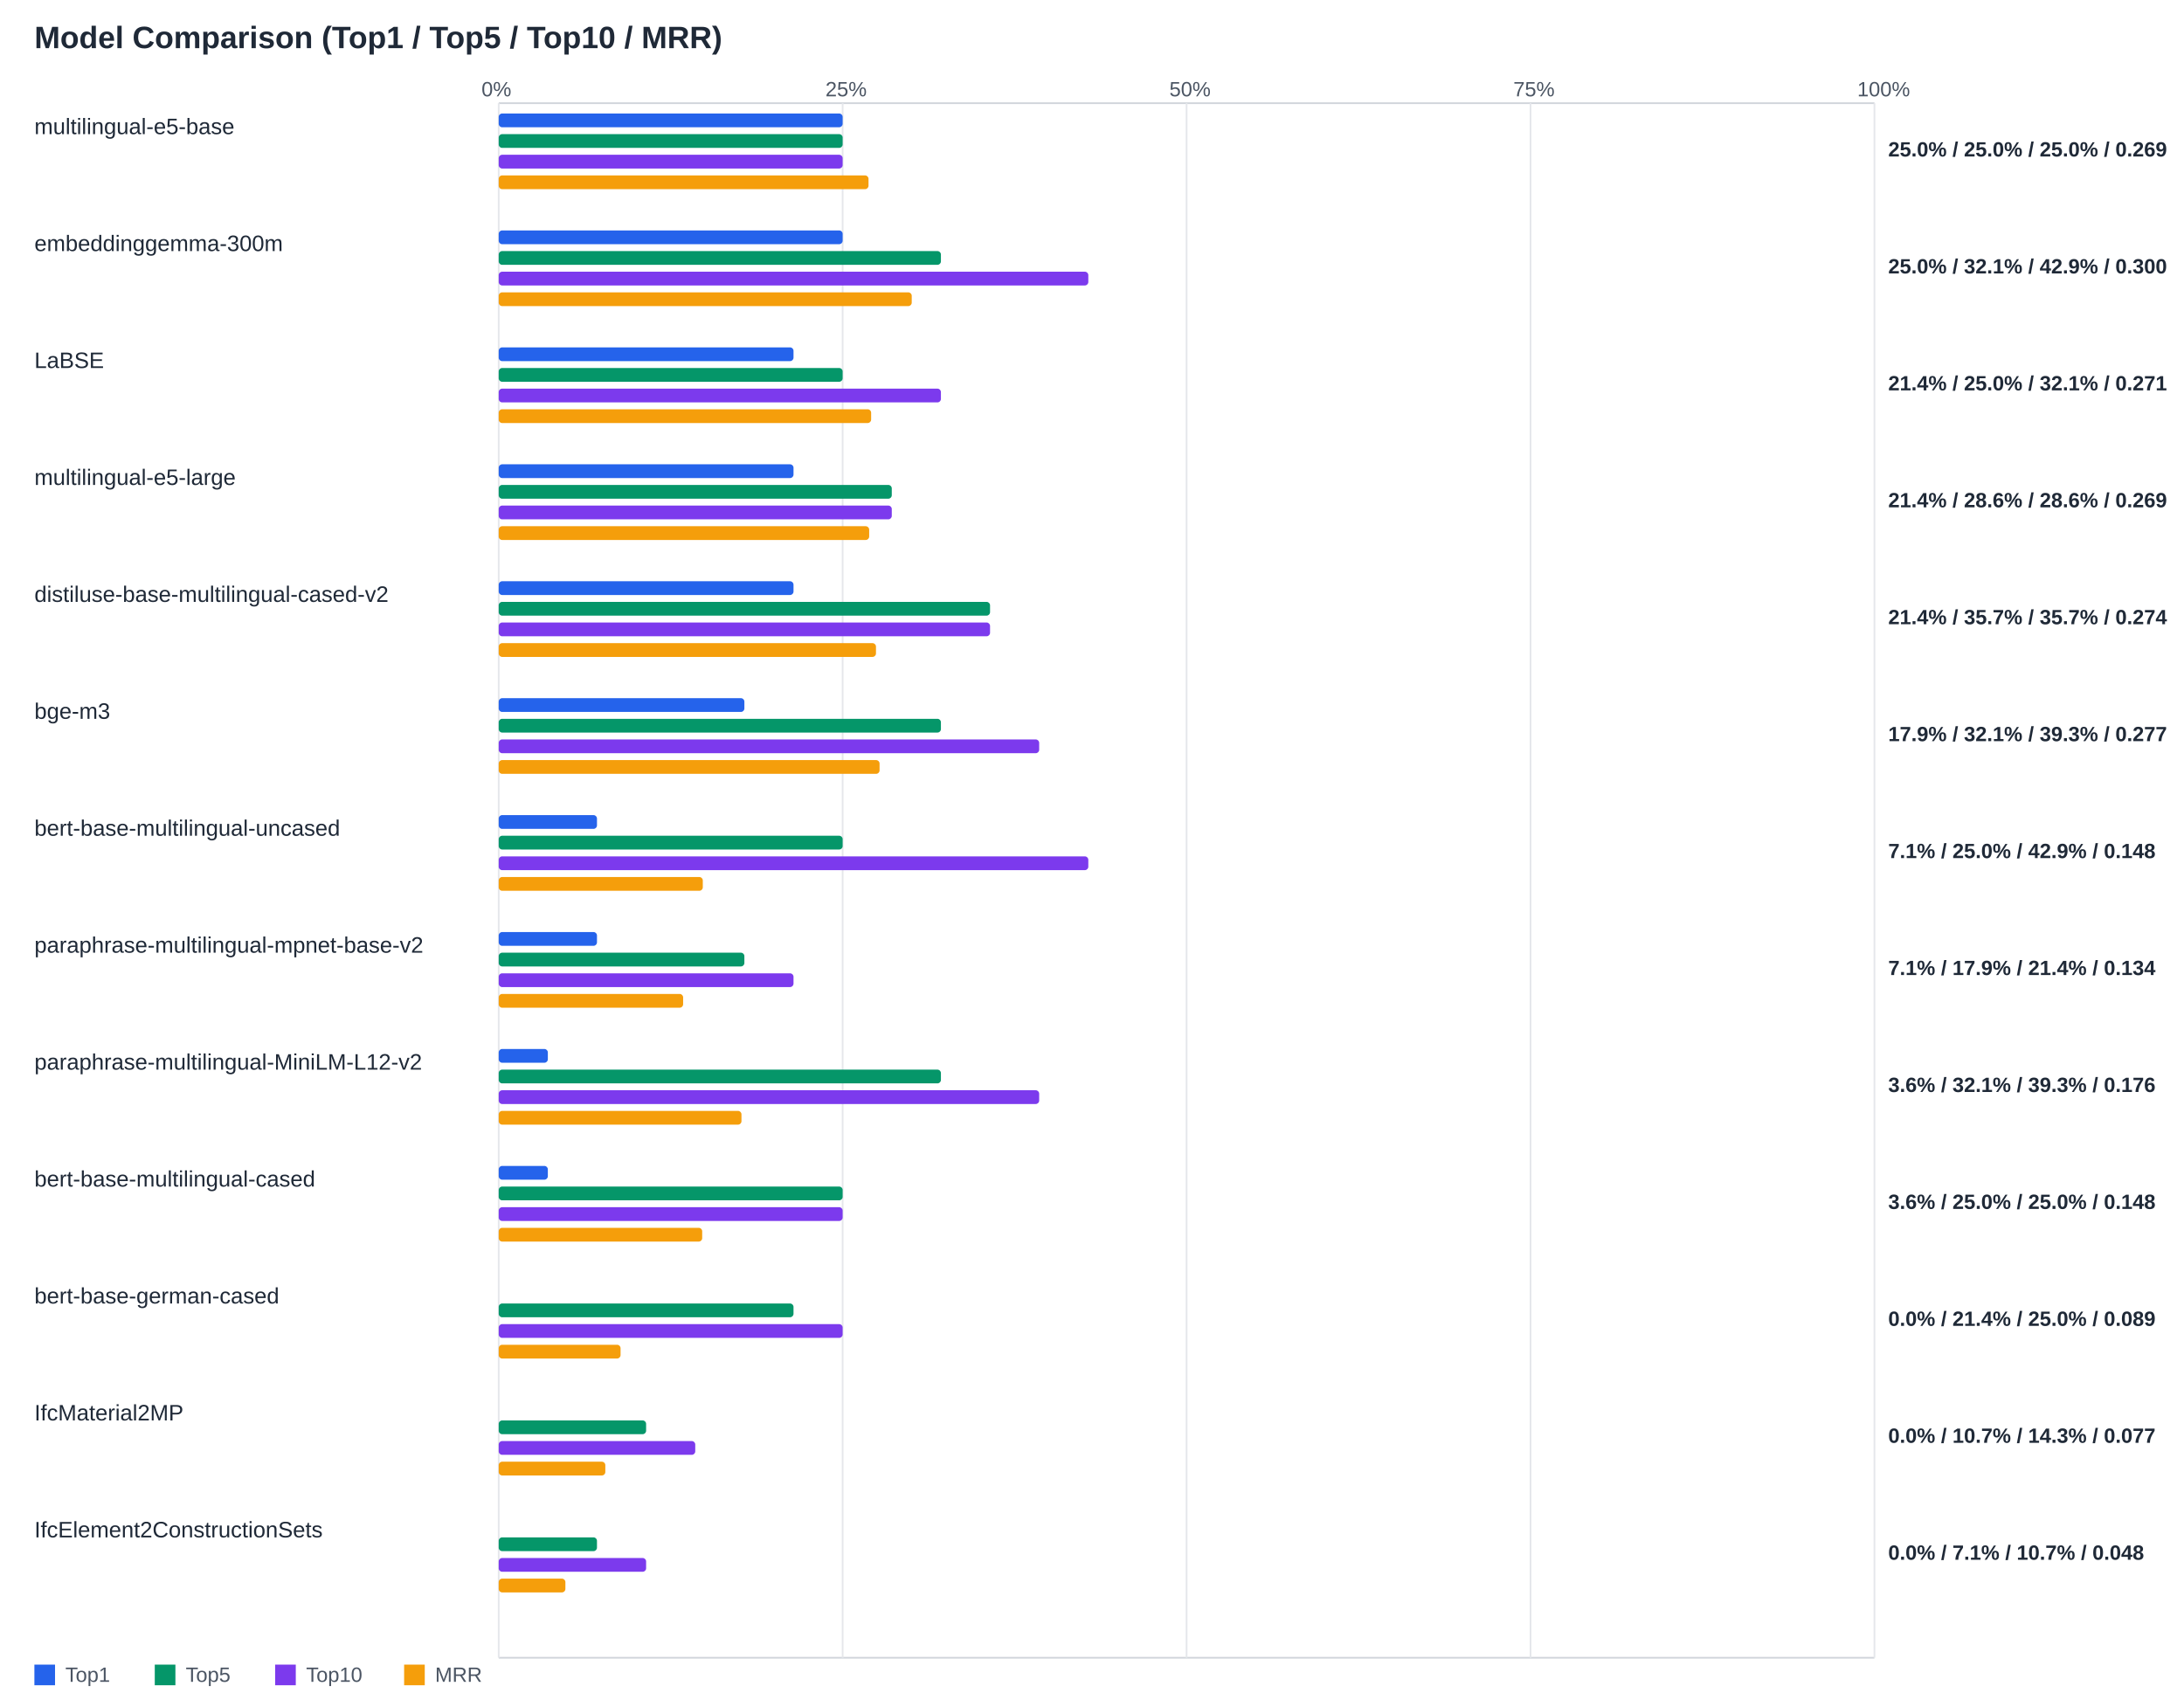
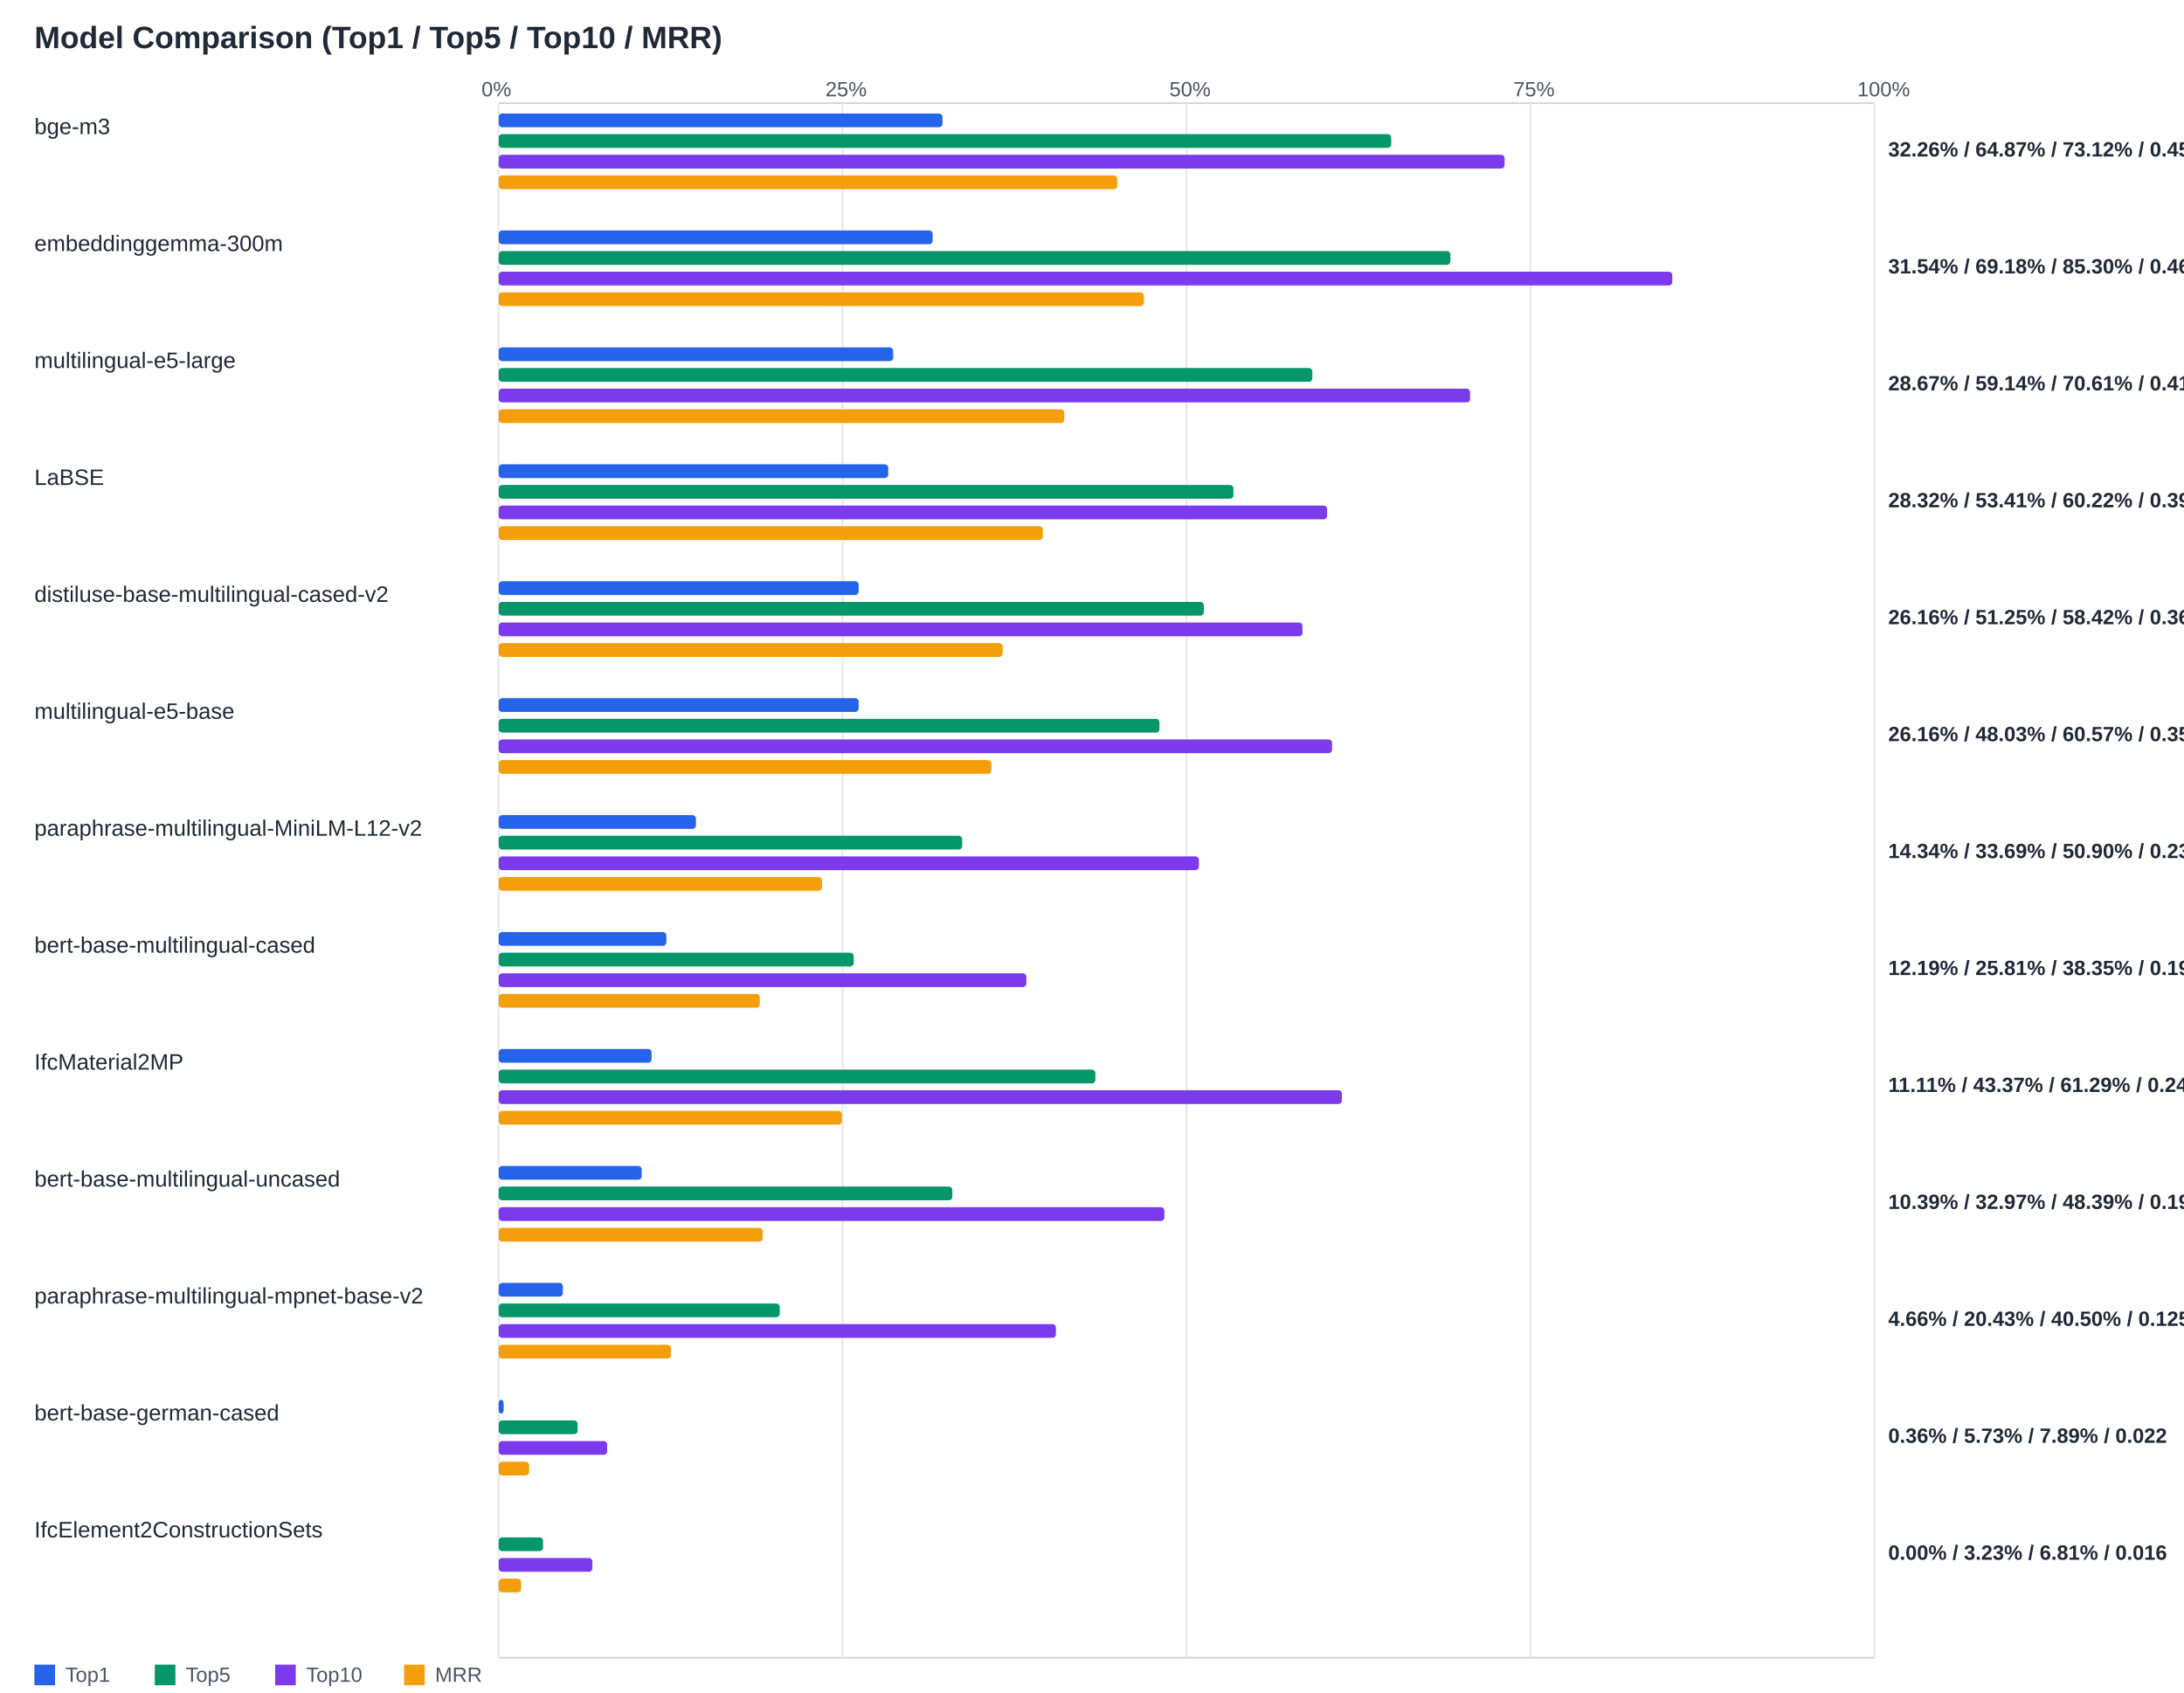
<svg xmlns="http://www.w3.org/2000/svg" width="1270" height="984" viewBox="0 0 1270 984">
  <style>text { font-family: Arial, sans-serif; fill: #1f2937; } .label { font-size: 13px; } .title { font-size: 18px; font-weight: bold; } .axis { font-size: 12px; fill: #4b5563; } .value { font-size: 12px; font-weight: bold; }</style>
  <text x="20" y="28" class="title">Model Comparison (Top1 / Top5 / Top10 / MRR)</text>
  <line x1="290" y1="60" x2="1090" y2="60" stroke="#d1d5db" stroke-width="1" />
  <line x1="290" y1="964" x2="1090" y2="964" stroke="#d1d5db" stroke-width="1" />
  <line x1="290.0" y1="60" x2="290.0" y2="964" stroke="#e5e7eb" stroke-width="1" />
  <text x="280.0" y="56" class="axis">0%</text>
  <line x1="490.0" y1="60" x2="490.0" y2="964" stroke="#e5e7eb" stroke-width="1" />
  <text x="480.0" y="56" class="axis">25%</text>
  <line x1="690.0" y1="60" x2="690.0" y2="964" stroke="#e5e7eb" stroke-width="1" />
  <text x="680.0" y="56" class="axis">50%</text>
  <line x1="890.0" y1="60" x2="890.0" y2="964" stroke="#e5e7eb" stroke-width="1" />
  <text x="880.0" y="56" class="axis">75%</text>
  <line x1="1090.0" y1="60" x2="1090.0" y2="964" stroke="#e5e7eb" stroke-width="1" />
  <text x="1080.0" y="56" class="axis">100%</text>
  <rect x="20" y="968" width="12" height="12" fill="#2563eb" />
  <text x="38" y="978" class="axis">Top1</text>
  <rect x="90" y="968" width="12" height="12" fill="#059669" />
  <text x="108" y="978" class="axis">Top5</text>
  <rect x="160" y="968" width="12" height="12" fill="#7c3aed" />
  <text x="178" y="978" class="axis">Top10</text>
  <rect x="235" y="968" width="12" height="12" fill="#f59e0b" />
  <text x="253" y="978" class="axis">MRR</text>
-   <text x="20" y="78" class="label">multilingual-e5-base</text>
-   <rect x="290" y="66" width="200.0" height="8" fill="#2563eb" rx="2" />
-   <rect x="290" y="78" width="200.0" height="8" fill="#059669" rx="2" />
-   <rect x="290" y="90" width="200.0" height="8" fill="#7c3aed" rx="2" />
-   <rect x="290" y="102" width="215.043" height="8" fill="#f59e0b" rx="2" />
-   <text x="1098" y="91" class="value">25.0% / 25.0% / 25.0% / 0.269</text>
+   <text x="20" y="78" class="label">bge-m3</text>
+   <rect x="290" y="66" width="258.065" height="8" fill="#2563eb" rx="2" />
+   <rect x="290" y="78" width="518.997" height="8" fill="#059669" rx="2" />
+   <rect x="290" y="90" width="584.946" height="8" fill="#7c3aed" rx="2" />
+   <rect x="290" y="102" width="359.682" height="8" fill="#f59e0b" rx="2" />
+   <text x="1098" y="91" class="value">32.26% / 64.87% / 73.12% / 0.450</text>
  <text x="20" y="146" class="label">embeddinggemma-300m</text>
-   <rect x="290" y="134" width="200.0" height="8" fill="#2563eb" rx="2" />
-   <rect x="290" y="146" width="257.143" height="8" fill="#059669" rx="2" />
-   <rect x="290" y="158" width="342.857" height="8" fill="#7c3aed" rx="2" />
-   <rect x="290" y="170" width="240.172" height="8" fill="#f59e0b" rx="2" />
-   <text x="1098" y="159" class="value">25.0% / 32.1% / 42.9% / 0.300</text>
-   <text x="20" y="214" class="label">LaBSE</text>
-   <rect x="290" y="202" width="171.429" height="8" fill="#2563eb" rx="2" />
-   <rect x="290" y="214" width="200.0" height="8" fill="#059669" rx="2" />
-   <rect x="290" y="226" width="257.143" height="8" fill="#7c3aed" rx="2" />
-   <rect x="290" y="238" width="216.565" height="8" fill="#f59e0b" rx="2" />
-   <text x="1098" y="227" class="value">21.4% / 25.0% / 32.1% / 0.271</text>
-   <text x="20" y="282" class="label">multilingual-e5-large</text>
-   <rect x="290" y="270" width="171.429" height="8" fill="#2563eb" rx="2" />
-   <rect x="290" y="282" width="228.571" height="8" fill="#059669" rx="2" />
-   <rect x="290" y="294" width="228.571" height="8" fill="#7c3aed" rx="2" />
-   <rect x="290" y="306" width="215.429" height="8" fill="#f59e0b" rx="2" />
-   <text x="1098" y="295" class="value">21.4% / 28.6% / 28.6% / 0.269</text>
+   <rect x="290" y="134" width="252.33" height="8" fill="#2563eb" rx="2" />
+   <rect x="290" y="146" width="553.405" height="8" fill="#059669" rx="2" />
+   <rect x="290" y="158" width="682.438" height="8" fill="#7c3aed" rx="2" />
+   <rect x="290" y="170" width="375.164" height="8" fill="#f59e0b" rx="2" />
+   <text x="1098" y="159" class="value">31.54% / 69.18% / 85.30% / 0.469</text>
+   <text x="20" y="214" class="label">multilingual-e5-large</text>
+   <rect x="290" y="202" width="229.39" height="8" fill="#2563eb" rx="2" />
+   <rect x="290" y="214" width="473.118" height="8" fill="#059669" rx="2" />
+   <rect x="290" y="226" width="564.874" height="8" fill="#7c3aed" rx="2" />
+   <rect x="290" y="238" width="328.912" height="8" fill="#f59e0b" rx="2" />
+   <text x="1098" y="227" class="value">28.67% / 59.14% / 70.61% / 0.411</text>
+   <text x="20" y="282" class="label">LaBSE</text>
+   <rect x="290" y="270" width="226.523" height="8" fill="#2563eb" rx="2" />
+   <rect x="290" y="282" width="427.24" height="8" fill="#059669" rx="2" />
+   <rect x="290" y="294" width="481.721" height="8" fill="#7c3aed" rx="2" />
+   <rect x="290" y="306" width="316.428" height="8" fill="#f59e0b" rx="2" />
+   <text x="1098" y="295" class="value">28.32% / 53.41% / 60.22% / 0.396</text>
  <text x="20" y="350" class="label">distiluse-base-multilingual-cased-v2</text>
-   <rect x="290" y="338" width="171.429" height="8" fill="#2563eb" rx="2" />
-   <rect x="290" y="350" width="285.714" height="8" fill="#059669" rx="2" />
-   <rect x="290" y="362" width="285.714" height="8" fill="#7c3aed" rx="2" />
-   <rect x="290" y="374" width="219.385" height="8" fill="#f59e0b" rx="2" />
-   <text x="1098" y="363" class="value">21.4% / 35.7% / 35.7% / 0.274</text>
-   <text x="20" y="418" class="label">bge-m3</text>
-   <rect x="290" y="406" width="142.857" height="8" fill="#2563eb" rx="2" />
-   <rect x="290" y="418" width="257.143" height="8" fill="#059669" rx="2" />
-   <rect x="290" y="430" width="314.286" height="8" fill="#7c3aed" rx="2" />
-   <rect x="290" y="442" width="221.47" height="8" fill="#f59e0b" rx="2" />
-   <text x="1098" y="431" class="value">17.9% / 32.1% / 39.3% / 0.277</text>
-   <text x="20" y="486" class="label">bert-base-multilingual-uncased</text>
-   <rect x="290" y="474" width="57.143" height="8" fill="#2563eb" rx="2" />
-   <rect x="290" y="486" width="200.0" height="8" fill="#059669" rx="2" />
-   <rect x="290" y="498" width="342.857" height="8" fill="#7c3aed" rx="2" />
-   <rect x="290" y="510" width="118.677" height="8" fill="#f59e0b" rx="2" />
-   <text x="1098" y="499" class="value">7.1% / 25.0% / 42.9% / 0.148</text>
-   <text x="20" y="554" class="label">paraphrase-multilingual-mpnet-base-v2</text>
-   <rect x="290" y="542" width="57.143" height="8" fill="#2563eb" rx="2" />
-   <rect x="290" y="554" width="142.857" height="8" fill="#059669" rx="2" />
-   <rect x="290" y="566" width="171.429" height="8" fill="#7c3aed" rx="2" />
-   <rect x="290" y="578" width="107.243" height="8" fill="#f59e0b" rx="2" />
-   <text x="1098" y="567" class="value">7.1% / 17.9% / 21.4% / 0.134</text>
-   <text x="20" y="622" class="label">paraphrase-multilingual-MiniLM-L12-v2</text>
-   <rect x="290" y="610" width="28.571" height="8" fill="#2563eb" rx="2" />
-   <rect x="290" y="622" width="257.143" height="8" fill="#059669" rx="2" />
-   <rect x="290" y="634" width="314.286" height="8" fill="#7c3aed" rx="2" />
-   <rect x="290" y="646" width="141.165" height="8" fill="#f59e0b" rx="2" />
-   <text x="1098" y="635" class="value">3.6% / 32.1% / 39.3% / 0.176</text>
-   <text x="20" y="690" class="label">bert-base-multilingual-cased</text>
-   <rect x="290" y="678" width="28.571" height="8" fill="#2563eb" rx="2" />
-   <rect x="290" y="690" width="200.0" height="8" fill="#059669" rx="2" />
-   <rect x="290" y="702" width="200.0" height="8" fill="#7c3aed" rx="2" />
-   <rect x="290" y="714" width="118.325" height="8" fill="#f59e0b" rx="2" />
-   <text x="1098" y="703" class="value">3.6% / 25.0% / 25.0% / 0.148</text>
-   <text x="20" y="758" class="label">bert-base-german-cased</text>
-   <rect x="290" y="746" width="0.0" height="8" fill="#2563eb" rx="2" />
-   <rect x="290" y="758" width="171.429" height="8" fill="#059669" rx="2" />
-   <rect x="290" y="770" width="200.0" height="8" fill="#7c3aed" rx="2" />
-   <rect x="290" y="782" width="70.861" height="8" fill="#f59e0b" rx="2" />
-   <text x="1098" y="771" class="value">0.0% / 21.4% / 25.0% / 0.089</text>
-   <text x="20" y="826" class="label">IfcMaterial2MP</text>
-   <rect x="290" y="814" width="0.0" height="8" fill="#2563eb" rx="2" />
-   <rect x="290" y="826" width="85.714" height="8" fill="#059669" rx="2" />
-   <rect x="290" y="838" width="114.286" height="8" fill="#7c3aed" rx="2" />
-   <rect x="290" y="850" width="61.996" height="8" fill="#f59e0b" rx="2" />
-   <text x="1098" y="839" class="value">0.0% / 10.7% / 14.3% / 0.077</text>
+   <rect x="290" y="338" width="209.319" height="8" fill="#2563eb" rx="2" />
+   <rect x="290" y="350" width="410.036" height="8" fill="#059669" rx="2" />
+   <rect x="290" y="362" width="467.383" height="8" fill="#7c3aed" rx="2" />
+   <rect x="290" y="374" width="293.094" height="8" fill="#f59e0b" rx="2" />
+   <text x="1098" y="363" class="value">26.16% / 51.25% / 58.42% / 0.366</text>
+   <text x="20" y="418" class="label">multilingual-e5-base</text>
+   <rect x="290" y="406" width="209.319" height="8" fill="#2563eb" rx="2" />
+   <rect x="290" y="418" width="384.23" height="8" fill="#059669" rx="2" />
+   <rect x="290" y="430" width="484.588" height="8" fill="#7c3aed" rx="2" />
+   <rect x="290" y="442" width="286.474" height="8" fill="#f59e0b" rx="2" />
+   <text x="1098" y="431" class="value">26.16% / 48.03% / 60.57% / 0.358</text>
+   <text x="20" y="486" class="label">paraphrase-multilingual-MiniLM-L12-v2</text>
+   <rect x="290" y="474" width="114.695" height="8" fill="#2563eb" rx="2" />
+   <rect x="290" y="486" width="269.534" height="8" fill="#059669" rx="2" />
+   <rect x="290" y="498" width="407.169" height="8" fill="#7c3aed" rx="2" />
+   <rect x="290" y="510" width="187.986" height="8" fill="#f59e0b" rx="2" />
+   <text x="1098" y="499" class="value">14.34% / 33.69% / 50.90% / 0.235</text>
+   <text x="20" y="554" class="label">bert-base-multilingual-cased</text>
+   <rect x="290" y="542" width="97.491" height="8" fill="#2563eb" rx="2" />
+   <rect x="290" y="554" width="206.452" height="8" fill="#059669" rx="2" />
+   <rect x="290" y="566" width="306.81" height="8" fill="#7c3aed" rx="2" />
+   <rect x="290" y="578" width="151.828" height="8" fill="#f59e0b" rx="2" />
+   <text x="1098" y="567" class="value">12.19% / 25.81% / 38.35% / 0.190</text>
+   <text x="20" y="622" class="label">IfcMaterial2MP</text>
+   <rect x="290" y="610" width="88.889" height="8" fill="#2563eb" rx="2" />
+   <rect x="290" y="622" width="346.954" height="8" fill="#059669" rx="2" />
+   <rect x="290" y="634" width="490.322" height="8" fill="#7c3aed" rx="2" />
+   <rect x="290" y="646" width="199.582" height="8" fill="#f59e0b" rx="2" />
+   <text x="1098" y="635" class="value">11.11% / 43.37% / 61.29% / 0.249</text>
+   <text x="20" y="690" class="label">bert-base-multilingual-uncased</text>
+   <rect x="290" y="678" width="83.154" height="8" fill="#2563eb" rx="2" />
+   <rect x="290" y="690" width="263.799" height="8" fill="#059669" rx="2" />
+   <rect x="290" y="702" width="387.097" height="8" fill="#7c3aed" rx="2" />
+   <rect x="290" y="714" width="153.526" height="8" fill="#f59e0b" rx="2" />
+   <text x="1098" y="703" class="value">10.39% / 32.97% / 48.39% / 0.192</text>
+   <text x="20" y="758" class="label">paraphrase-multilingual-mpnet-base-v2</text>
+   <rect x="290" y="746" width="37.276" height="8" fill="#2563eb" rx="2" />
+   <rect x="290" y="758" width="163.441" height="8" fill="#059669" rx="2" />
+   <rect x="290" y="770" width="324.014" height="8" fill="#7c3aed" rx="2" />
+   <rect x="290" y="782" width="100.178" height="8" fill="#f59e0b" rx="2" />
+   <text x="1098" y="771" class="value">4.66% / 20.43% / 40.50% / 0.125</text>
+   <text x="20" y="826" class="label">bert-base-german-cased</text>
+   <rect x="290" y="814" width="2.867" height="8" fill="#2563eb" rx="2" />
+   <rect x="290" y="826" width="45.878" height="8" fill="#059669" rx="2" />
+   <rect x="290" y="838" width="63.082" height="8" fill="#7c3aed" rx="2" />
+   <rect x="290" y="850" width="17.705" height="8" fill="#f59e0b" rx="2" />
+   <text x="1098" y="839" class="value">0.36% / 5.73% / 7.89% / 0.022</text>
  <text x="20" y="894" class="label">IfcElement2ConstructionSets</text>
  <rect x="290" y="882" width="0.0" height="8" fill="#2563eb" rx="2" />
-   <rect x="290" y="894" width="57.143" height="8" fill="#059669" rx="2" />
-   <rect x="290" y="906" width="85.714" height="8" fill="#7c3aed" rx="2" />
-   <rect x="290" y="918" width="38.778" height="8" fill="#f59e0b" rx="2" />
-   <text x="1098" y="907" class="value">0.0% / 7.1% / 10.7% / 0.048</text>
+   <rect x="290" y="894" width="25.806" height="8" fill="#059669" rx="2" />
+   <rect x="290" y="906" width="54.48" height="8" fill="#7c3aed" rx="2" />
+   <rect x="290" y="918" width="13.026" height="8" fill="#f59e0b" rx="2" />
+   <text x="1098" y="907" class="value">0.00% / 3.23% / 6.81% / 0.016</text>
</svg>
